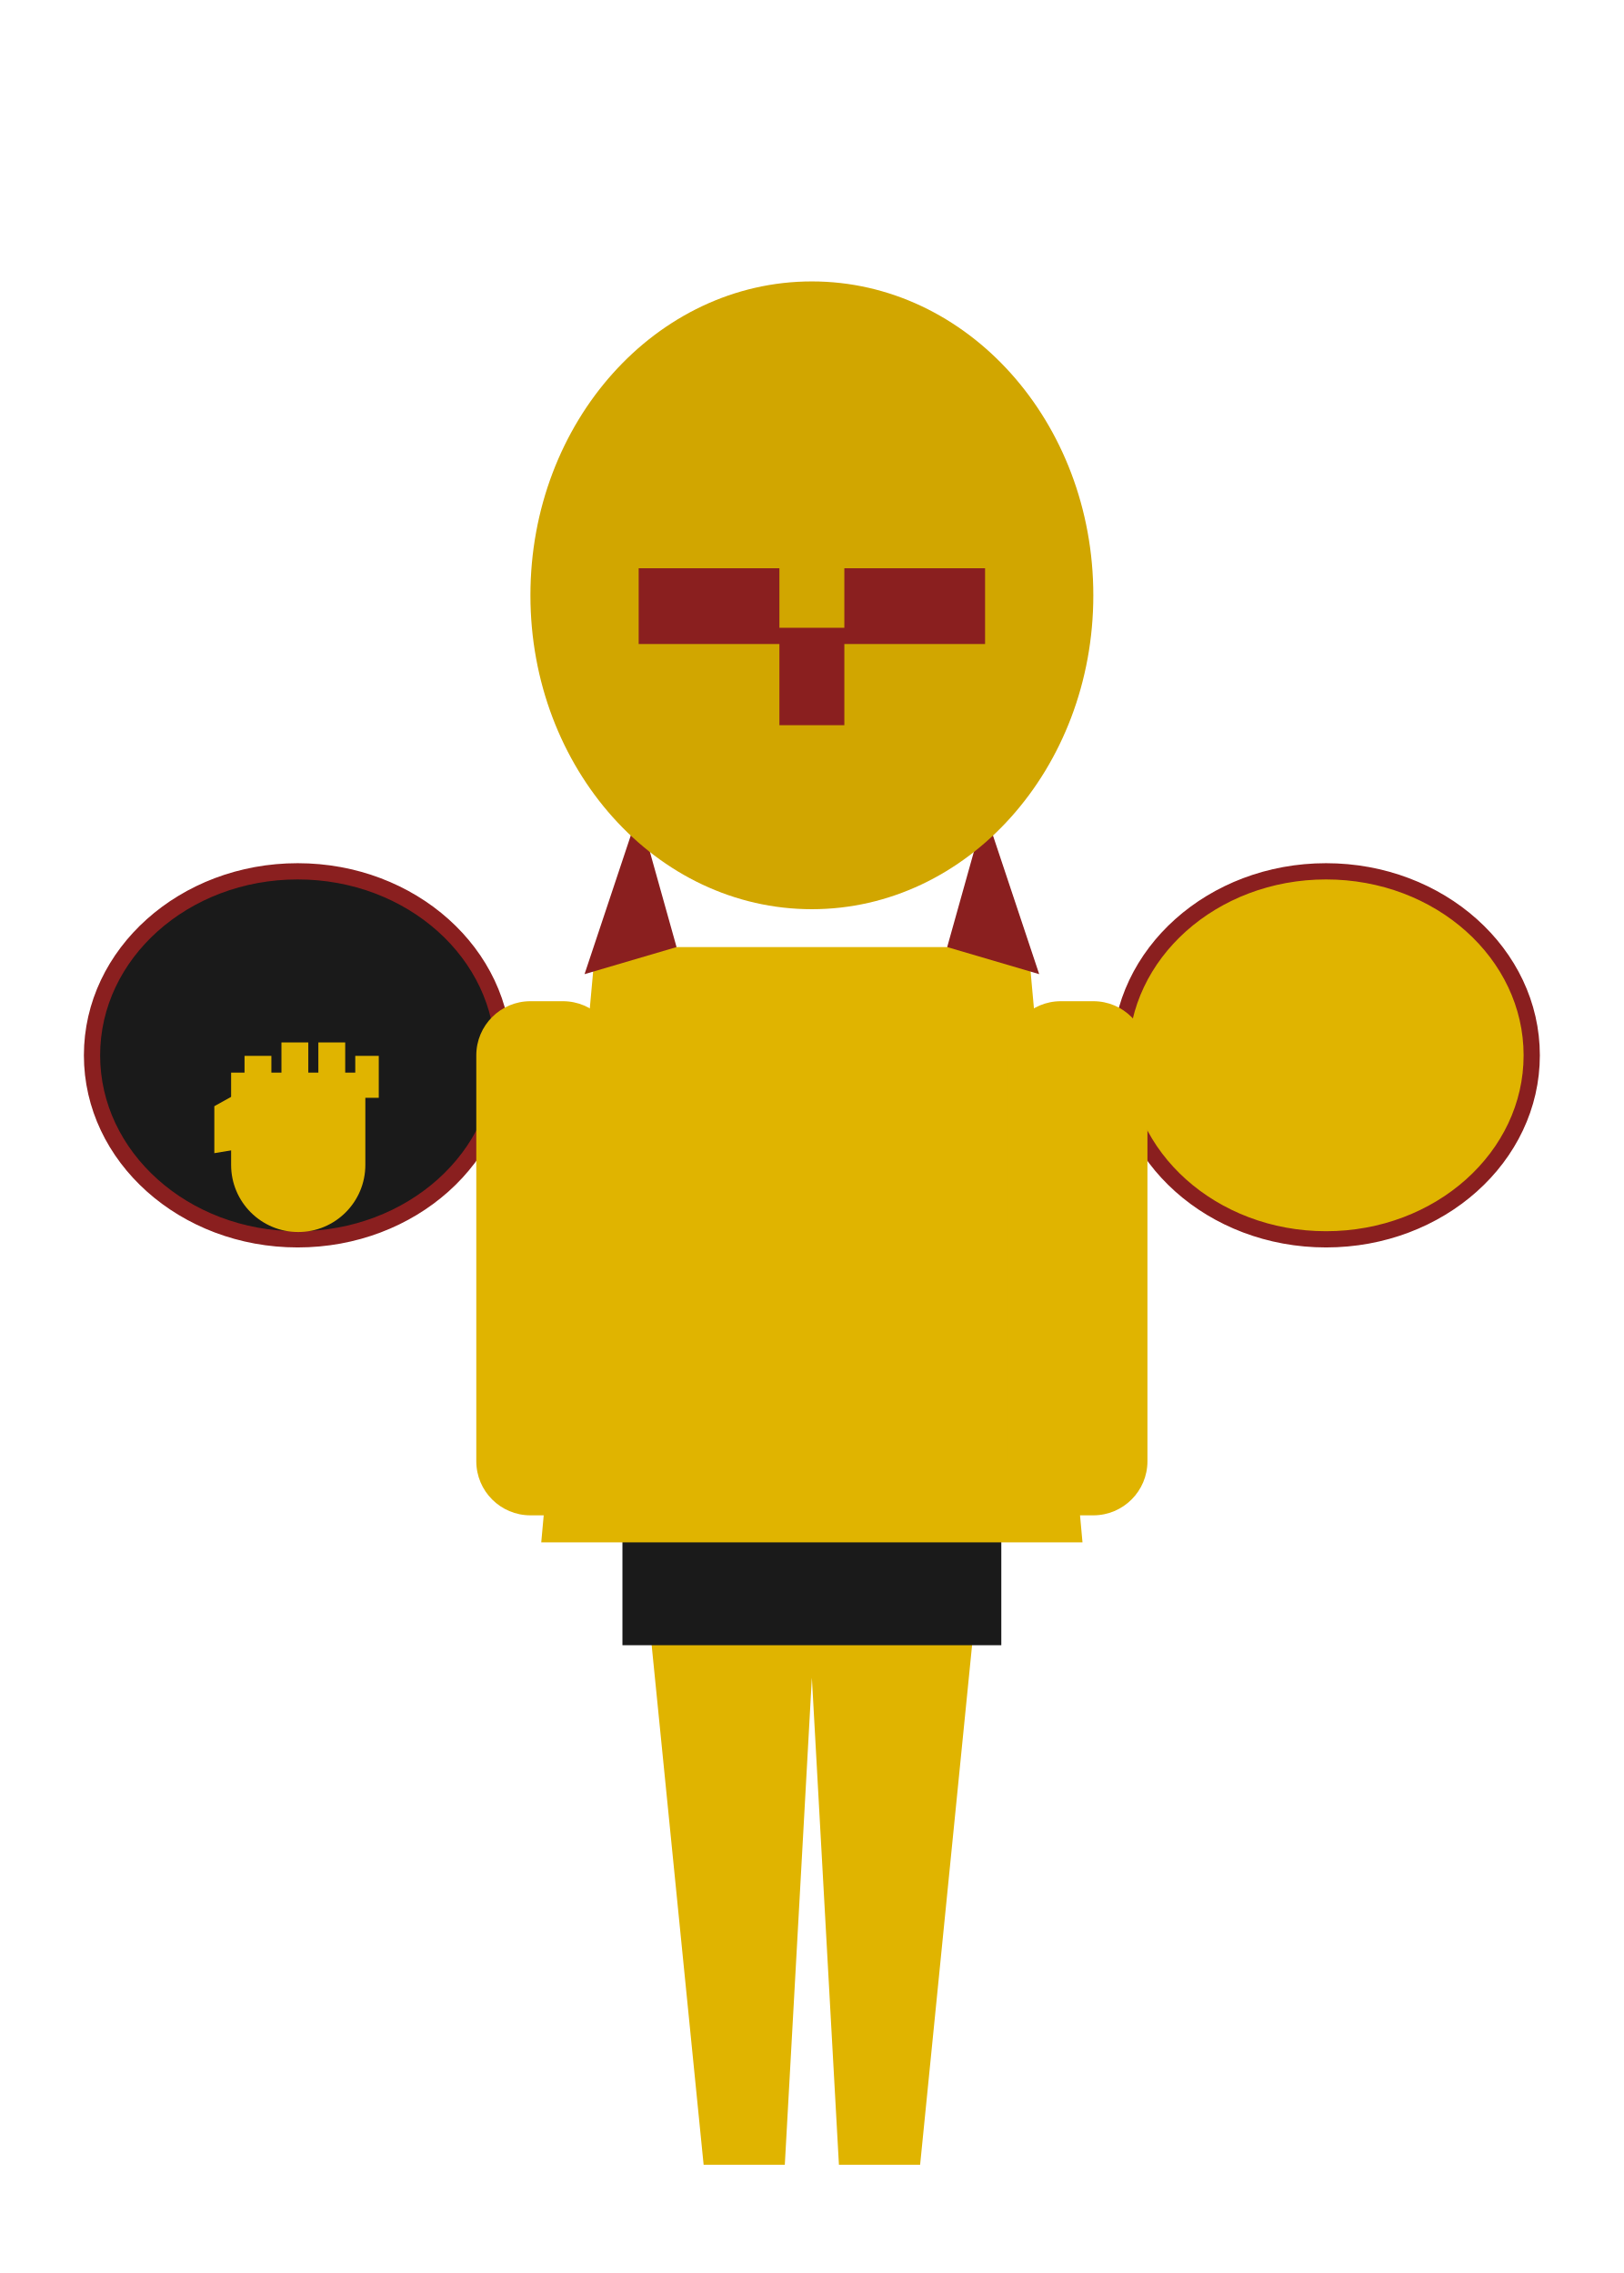
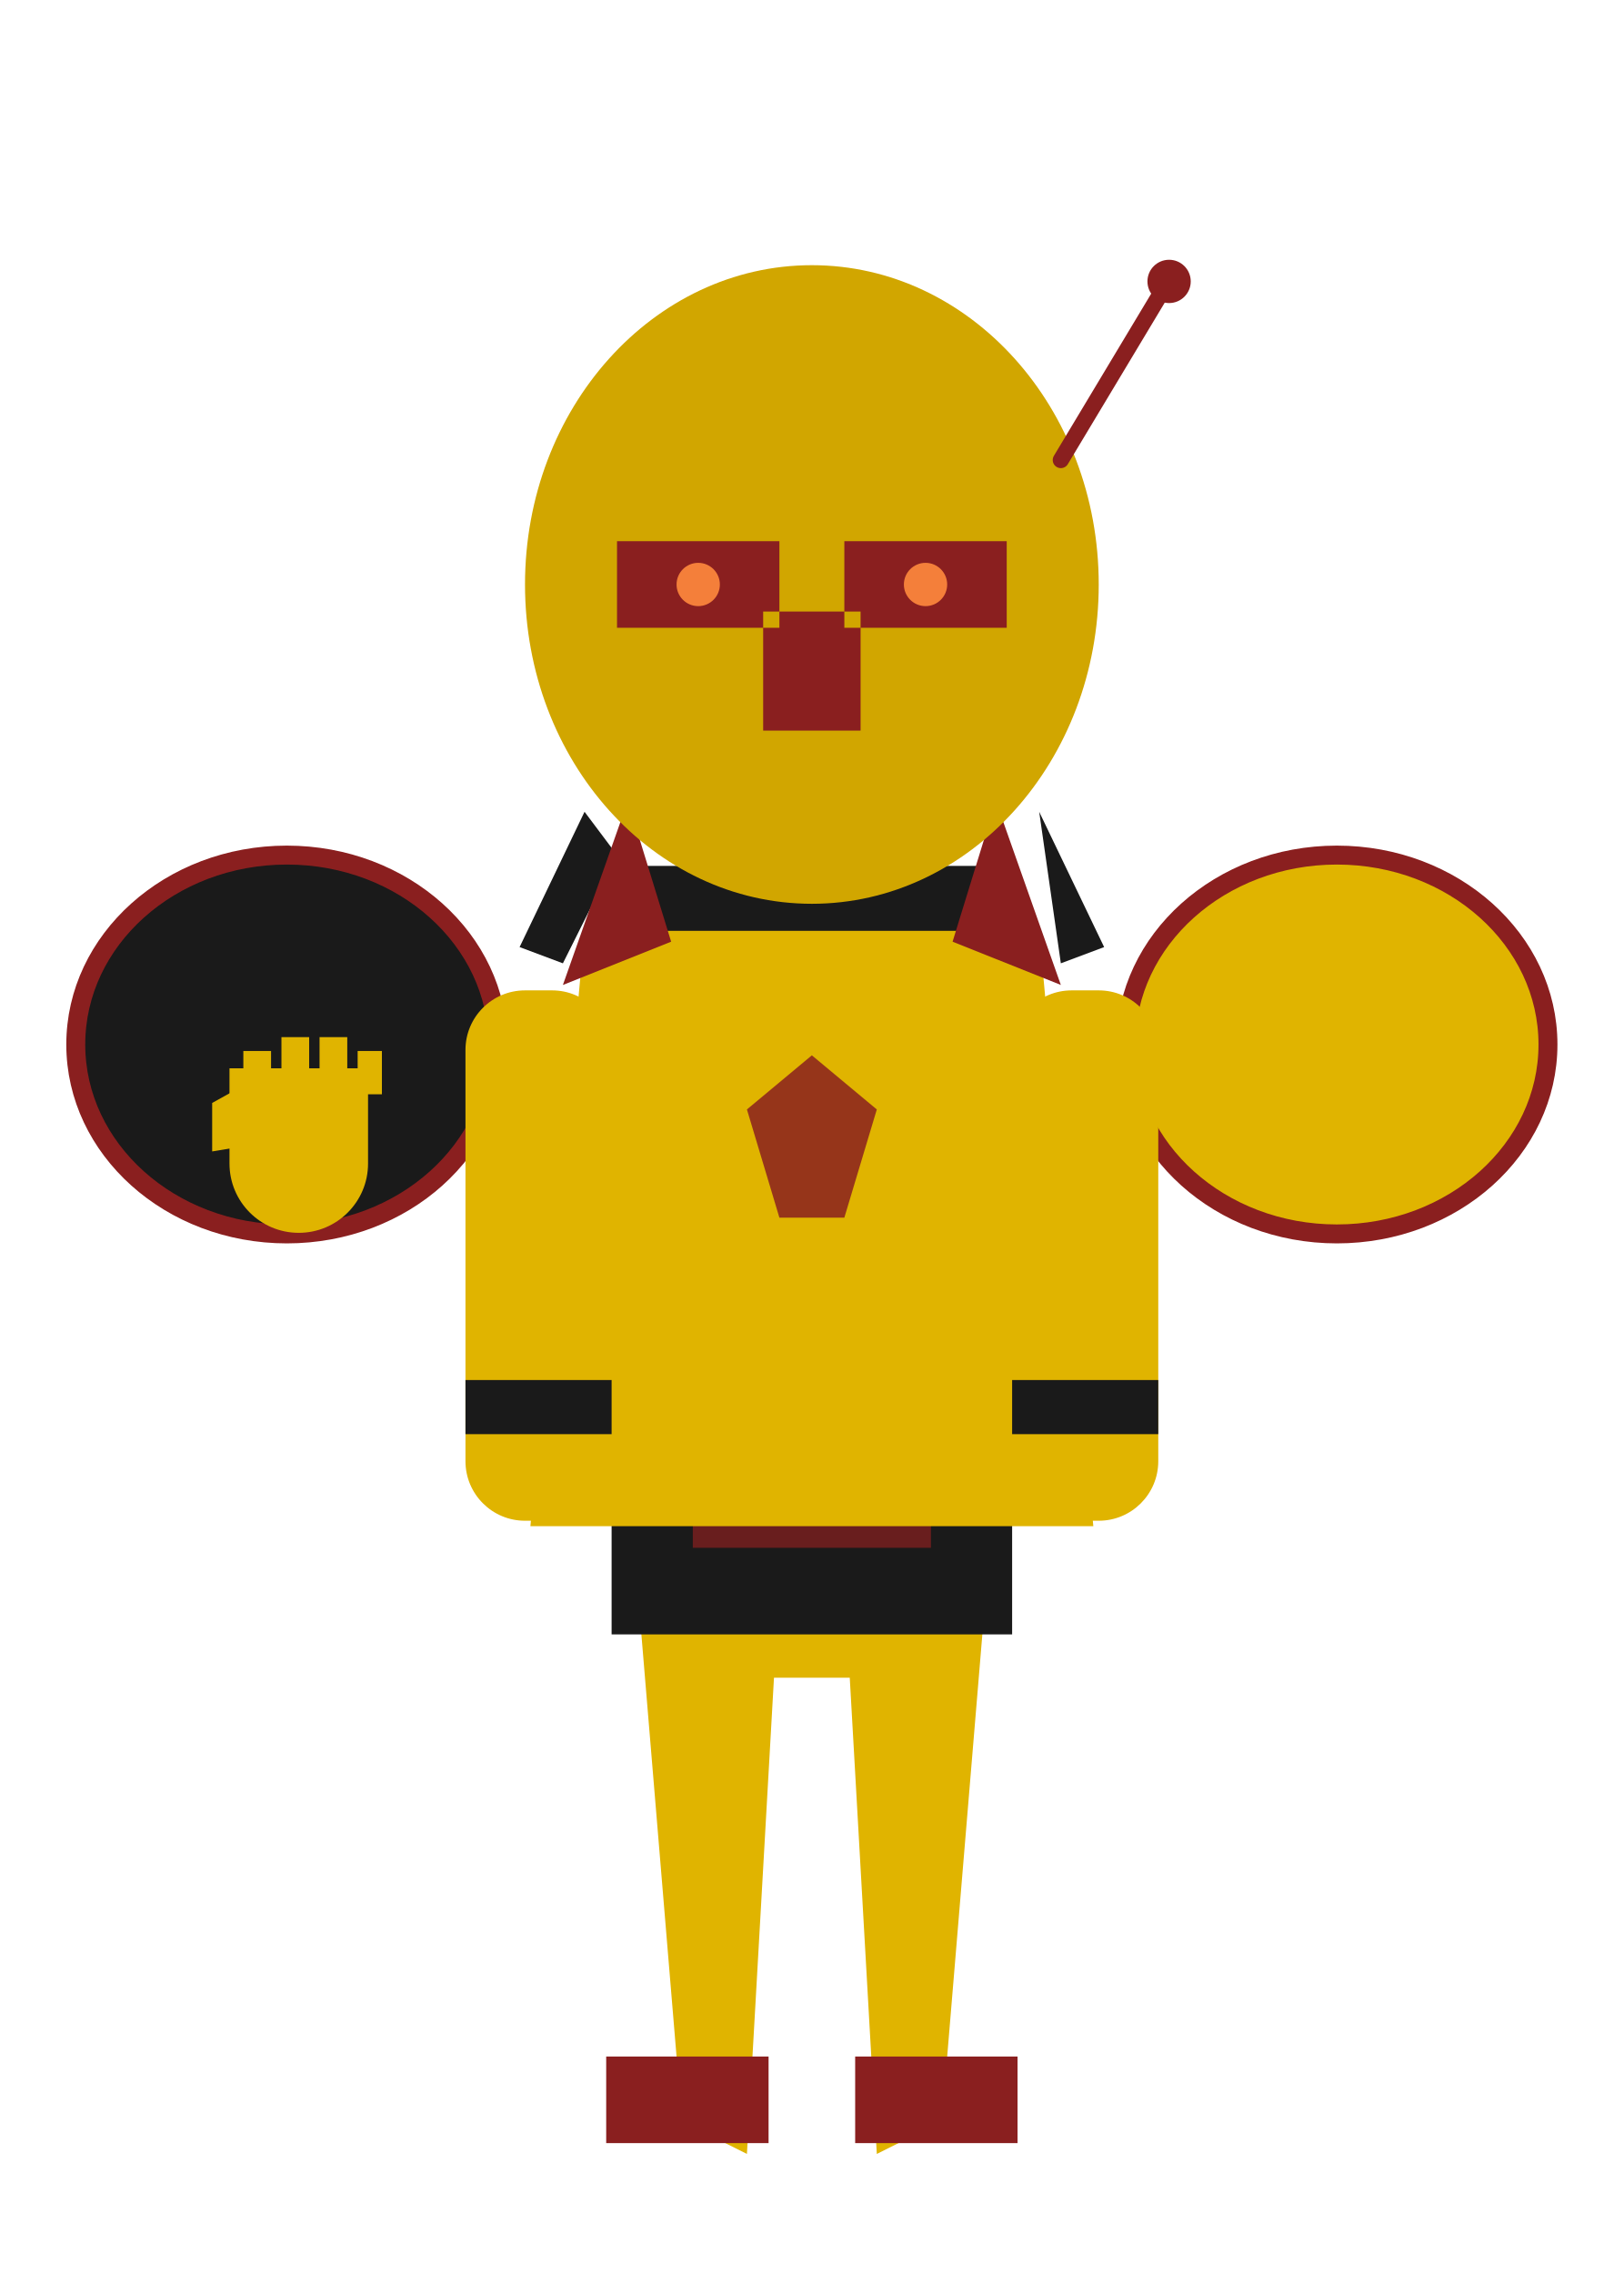
<svg xmlns="http://www.w3.org/2000/svg" viewBox="0 0 300 420">
-   <polygon points="120,300 130,400 145,400 150,310 155,400 170,400 180,300" fill="#e0b400" />
-   <rect x="115" y="278" width="70" height="26" fill="#1a1a1a" />
-   <path d="M110,175 L100,285 L200,285 L190,175 Z" fill="#e0b400" />
-   <polygon points="118,150 108,180 125,175" fill="#8a1f1f" />
-   <polygon points="182,150 192,180 175,175" fill="#8a1f1f" />
-   <ellipse cx="55" cy="195" rx="38" ry="34" fill="#1a1a1a" stroke="#8a1f1f" stroke-width="3" />
-   <g transform="translate(21,161) scale(0.31)">
+   <rect x="112" y="160" width="76" height="30" fill="#1a1a1a" />
+   <path d="M108,150 L96,175 L104,178 L114,158 Z" fill="#1a1a1a" />
+   <path d="M192,150 L204,175 L196,178 Z" fill="#1a1a1a" />
+   <polygon points="118,296 126,392 138,398 143,310 157,310 162,398 174,392 182,296" fill="#e0b400" />
+   <rect x="112" y="380" width="30" height="16" fill="#8a1f1f" />
+   <rect x="158" y="380" width="30" height="16" fill="#8a1f1f" />
+   <rect x="113" y="274" width="74" height="28" fill="#1a1a1a" />
+   <rect x="128" y="278" width="44" height="8" fill="#8a1f1f" opacity="0.7" />
+   <path d="M108,172 L98,282 L202,282 L192,172 Z" fill="#e0b400" />
+   <path d="M138,205 L150,195 L162,205 L156,225 L144,225 Z" fill="#8a1f1f" opacity="0.85" />
+   <polygon points="116,148 104,182 124,174" fill="#8a1f1f" />
+   <polygon points="184,148 196,182 176,174" fill="#8a1f1f" />
+   <ellipse cx="53" cy="193" rx="39" ry="35" fill="#1a1a1a" stroke="#8a1f1f" stroke-width="3.5" />
+   <g transform="translate(20,159) scale(0.32)">
    <path d="M70,120 h80 v55 a40,40 0 0 1 -80,0 Z" fill="#e0b400" stroke="none" stroke-width="0" stroke-linecap="round" stroke-linejoin="round" />
    <path d="M78,110 h16 v25 h-16 z M100,102 h16 v33 h-16 z M122,102 h16 v33 h-16 z M144,110 h14 v25 h-14 z" fill="#e0b400" stroke="none" stroke-width="0" stroke-linecap="round" stroke-linejoin="round" />
    <path d="M60,140 L78,130 L78,165 L60,168 Z" fill="#e0b400" stroke="none" stroke-width="0" stroke-linecap="round" stroke-linejoin="round" />
  </g>
-   <ellipse cx="245" cy="195" rx="38" ry="34" fill="#e0b400" stroke="#8a1f1f" stroke-width="3" />
-   <rect x="88" y="185" width="26" height="95" rx="10" fill="#e0b400" />
-   <rect x="186" y="185" width="26" height="95" rx="10" fill="#e0b400" />
-   <ellipse cx="150" cy="110" rx="52" ry="58" fill="#d1a600" />
-   <path d="M118,105 h26 v14 h-26 z M156,105 h26 v14 h-26 z M144,116 v18 h12 v-18 z" fill="#8a1f1f" />
+   <ellipse cx="247" cy="193" rx="39" ry="35" fill="#e0b400" stroke="#8a1f1f" stroke-width="3.5" />
+   <rect x="86" y="183" width="27" height="98" rx="11" fill="#e0b400" />
+   <rect x="187" y="183" width="27" height="98" rx="11" fill="#e0b400" />
+   <rect x="86" y="255" width="27" height="10" fill="#1a1a1a" />
+   <rect x="187" y="255" width="27" height="10" fill="#1a1a1a" />
+   <ellipse cx="150" cy="108" rx="53" ry="59" fill="#d1a600" />
+   <path d="M114,100 h30 v16 h-30 z M156,100 h30 v16 h-30 z M141,113 v22 h18 v-22 z" fill="#8a1f1f" />
+   <circle cx="129" cy="108" r="4" fill="#ff8a3d" opacity="0.9" />
+   <circle cx="171" cy="108" r="4" fill="#ff8a3d" opacity="0.9" />
+   <line x1="196" y1="85" x2="214" y2="55" stroke="#8a1f1f" stroke-width="3" stroke-linecap="round" />
+   <circle cx="216" cy="52" r="4" fill="#8a1f1f" />
</svg>
